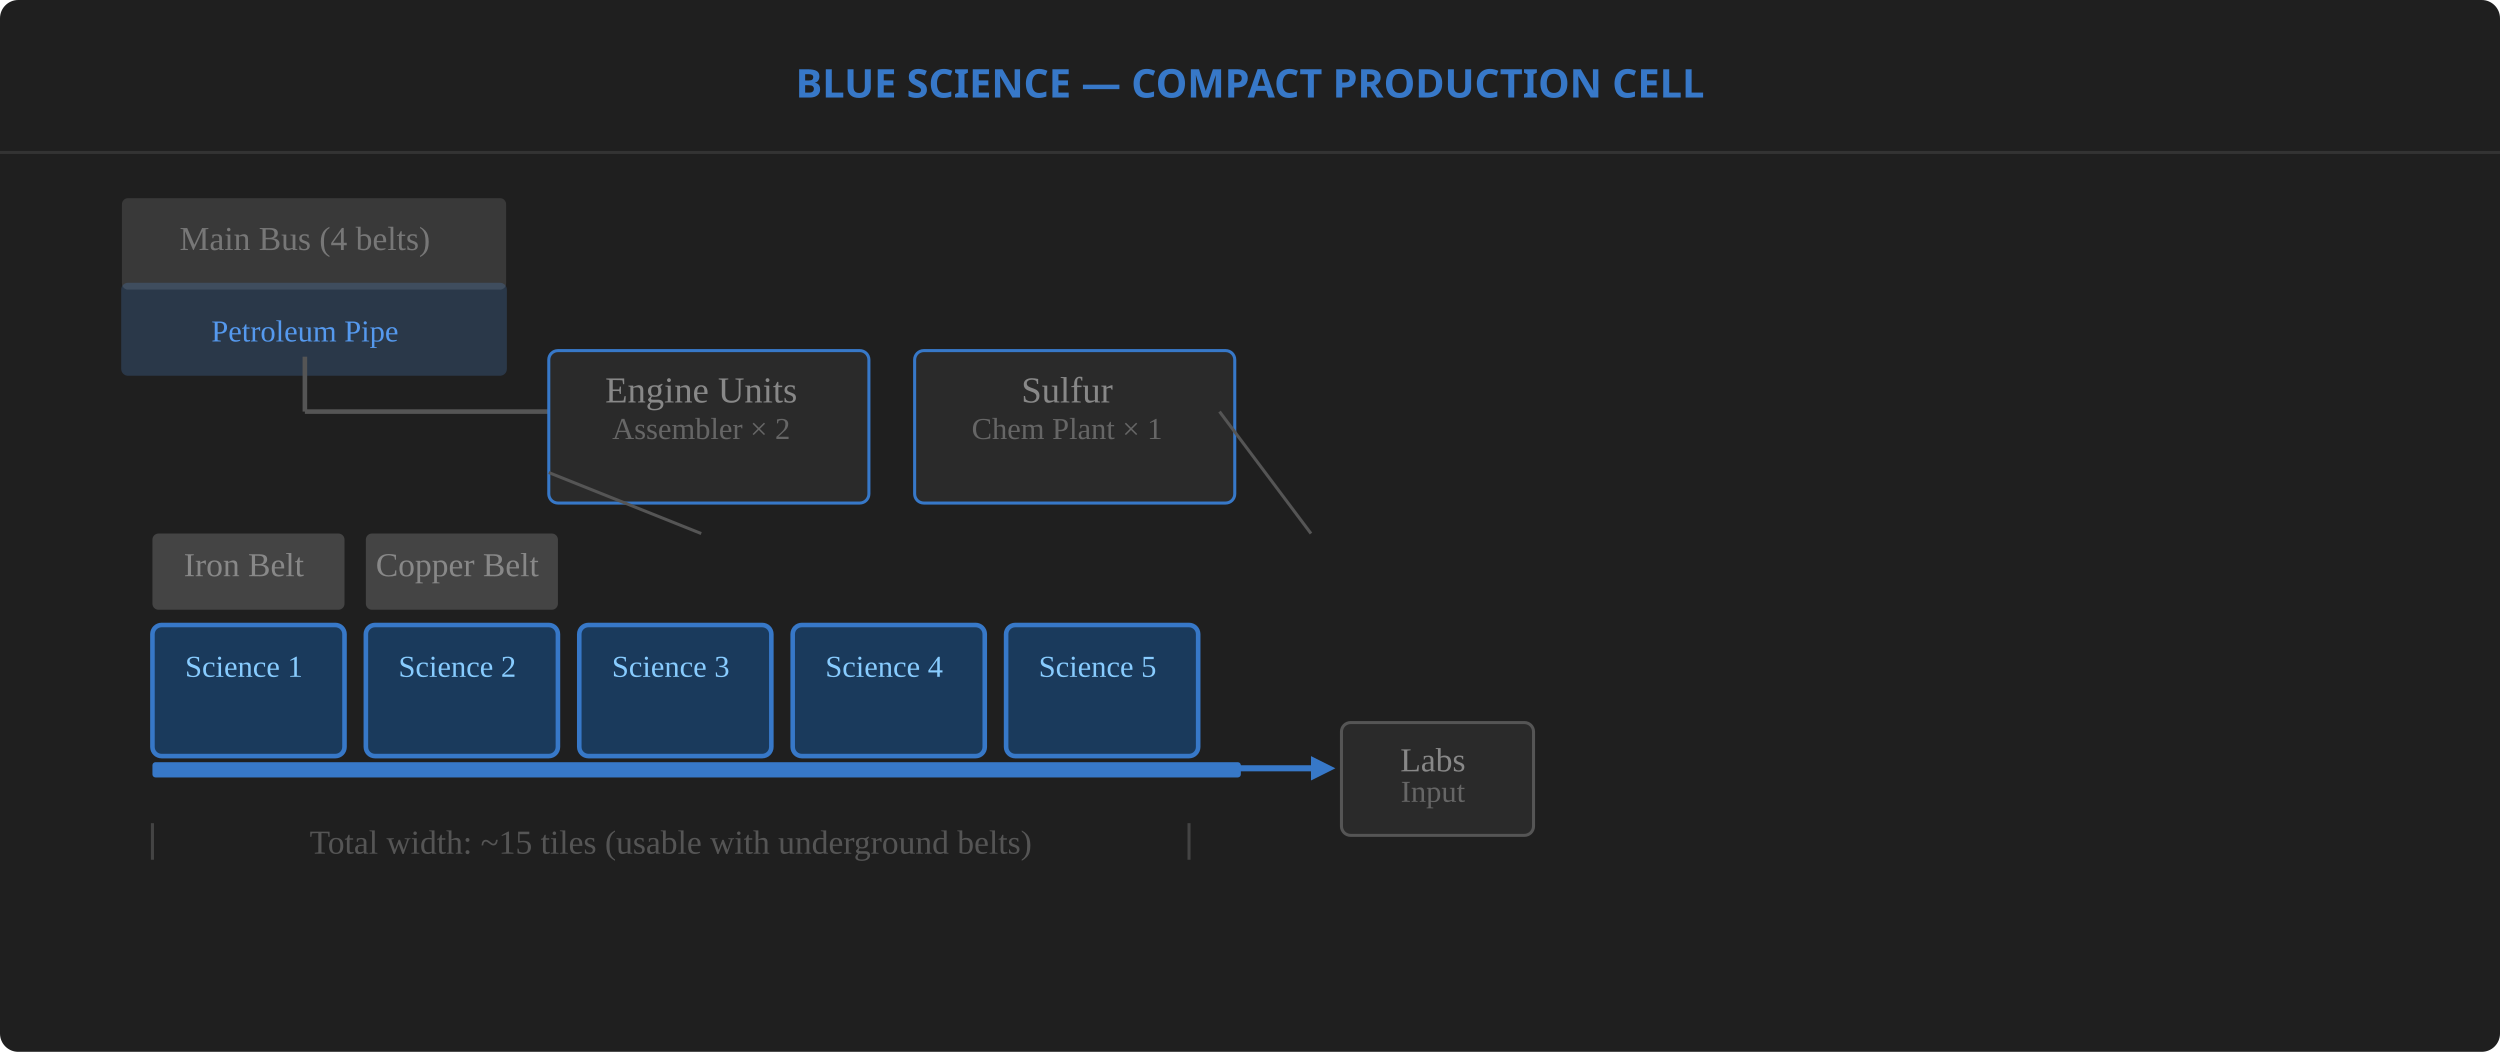
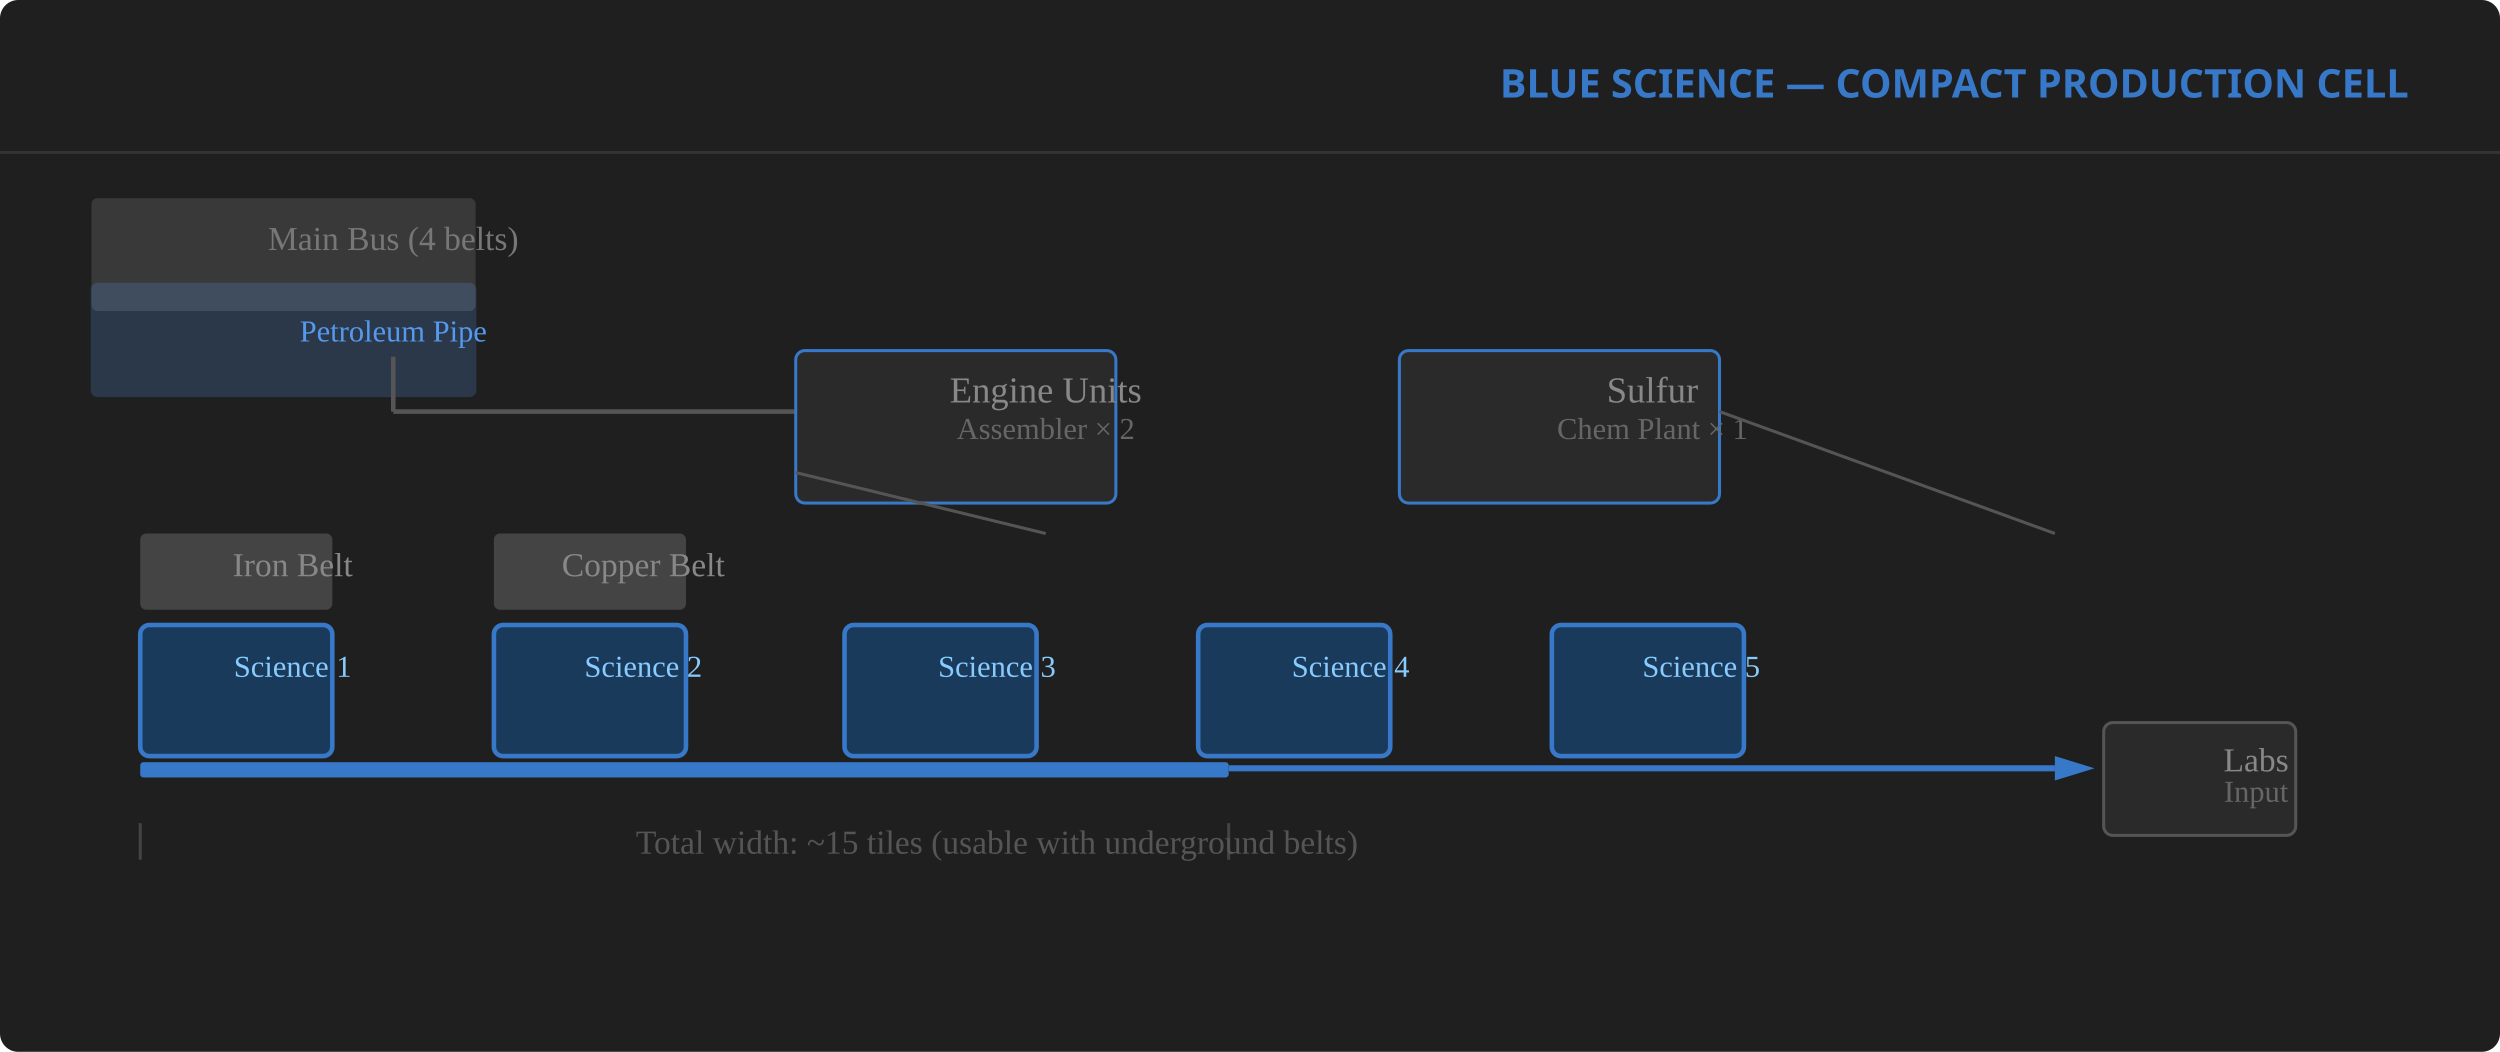
<svg xmlns="http://www.w3.org/2000/svg" viewBox="0 0 820 345" width="820" height="345">
  <defs>
    <filter id="g">
      <feGaussianBlur stdDeviation="2" result="b" />
      <feMerge>
        <feMergeNode in="b" />
        <feMergeNode in="SourceGraphic" />
      </feMerge>
    </filter>
  </defs>
  <rect width="820" height="345" fill="#1f1f1f" rx="6" />
  <line x1="0" y1="50" x2="820" y2="50" stroke="#333" />
-   <text x="410" y="32" text-anchor="middle" font-family="Orbitron,sans-serif" font-size="13" font-weight="900" fill="#3778c8">BLUE SCIENCE — COMPACT PRODUCTION CELL</text>
-   <rect x="40" y="65" width="126" height="30" rx="2" fill="#777" opacity="0.3" />
-   <text x="100" y="82" text-anchor="middle" font-size="11" fill="#777">Main Bus (4 belts)</text>
-   <rect x="40" y="93" width="126" height="30" rx="2" fill="#5599ee" opacity="0.2" stroke="#5599ee" stroke-width="0.5" />
-   <text x="100" y="112" text-anchor="middle" font-size="10" fill="#5599ee">Petroleum Pipe</text>
-   <line x1="100" y1="117" x2="100" y2="135" stroke="#555" stroke-width="1.5" />
-   <line x1="100" y1="135" x2="180" y2="135" stroke="#555" stroke-width="1.5" />
-   <rect x="180" y="115" width="105" height="50" rx="3" fill="#2a2a2a" stroke="#3778c8" stroke-width="1" />
-   <text x="230" y="132" text-anchor="middle" font-size="12" fill="#888">Engine Units</text>
-   <text x="230" y="144" text-anchor="middle" font-size="10" fill="#666">Assembler × 2</text>
-   <rect x="300" y="115" width="105" height="50" rx="3" fill="#2a2a2a" stroke="#3778c8" stroke-width="1" />
-   <text x="350" y="132" text-anchor="middle" font-size="12" fill="#888">Sulfur</text>
-   <text x="350" y="144" text-anchor="middle" font-size="10" fill="#666">Chem Plant × 1</text>
-   <line x1="180" y1="155" x2="230" y2="175" stroke="#555" stroke-width="1" />
-   <line x1="400" y1="135" x2="430" y2="175" stroke="#555" stroke-width="1" />
-   <rect x="50" y="175" width="63" height="25" rx="2" fill="#444" />
-   <text x="80" y="189" text-anchor="middle" font-size="11" fill="#888">Iron Belt</text>
-   <rect x="120" y="175" width="63" height="25" rx="2" fill="#444" />
-   <text x="150" y="189" text-anchor="middle" font-size="11" fill="#888">Copper Belt</text>
-   <rect x="50" y="205" width="63" height="43" rx="3" fill="#1a3a5c" stroke="#3778c8" stroke-width="1.5" />
-   <text x="80" y="222" text-anchor="middle" font-size="10" fill="#88ccff">Science 1</text>
-   <rect x="120" y="205" width="63" height="43" rx="3" fill="#1a3a5c" stroke="#3778c8" stroke-width="1.5" />
-   <text x="150" y="222" text-anchor="middle" font-size="10" fill="#88ccff">Science 2</text>
-   <rect x="190" y="205" width="63" height="43" rx="3" fill="#1a3a5c" stroke="#3778c8" stroke-width="1.5" />
-   <text x="220" y="222" text-anchor="middle" font-size="10" fill="#88ccff">Science 3</text>
-   <rect x="260" y="205" width="63" height="43" rx="3" fill="#1a3a5c" stroke="#3778c8" stroke-width="1.5" />
-   <text x="290" y="222" text-anchor="middle" font-size="10" fill="#88ccff">Science 4</text>
-   <rect x="330" y="205" width="63" height="43" rx="3" fill="#1a3a5c" stroke="#3778c8" stroke-width="1.5" />
-   <text x="360" y="222" text-anchor="middle" font-size="10" fill="#88ccff">Science 5</text>
-   <rect x="50" y="250" width="357" height="5" rx="1" fill="#3778c8" />
-   <line x1="390" y1="252" x2="430" y2="252" stroke="#3778c8" stroke-width="2" />
-   <polygon points="430,248 438,252 430,256" fill="#3778c8" />
-   <rect x="440" y="237" width="63" height="37" rx="3" fill="#2a2a2a" stroke="#555" />
-   <text x="470" y="253" text-anchor="middle" font-size="11" fill="#888">Labs</text>
-   <text x="470" y="263" text-anchor="middle" font-size="10" fill="#666">Input</text>
-   <line x1="50" y1="270" x2="50" y2="282" stroke="#444" stroke-width="1" />
-   <line x1="390" y1="270" x2="390" y2="282" stroke="#444" stroke-width="1" />
-   <text x="220" y="280" text-anchor="middle" font-size="11" fill="#555">Total width: ~15 tiles (usable with underground belts)</text>
+   <text x="641" y="32" text-anchor="middle" font-family="Orbitron,sans-serif" font-size="13" font-weight="900" fill="#3778c8">BLUE SCIENCE — COMPACT PRODUCTION CELL</text>
+   <rect x="30" y="65" width="126" height="37" rx="2" fill="#777" opacity="0.3" />
+   <text x="129" y="82" text-anchor="middle" font-size="11" fill="#777">Main Bus (4 belts)</text>
+   <rect x="30" y="93" width="126" height="37" rx="2" fill="#5599ee" opacity="0.2" stroke="#5599ee" stroke-width="0.5" />
+   <text x="129" y="112" text-anchor="middle" font-size="10" fill="#5599ee">Petroleum Pipe</text>
+   <line x1="129" y1="117" x2="129" y2="135" stroke="#555" stroke-width="1.5" />
+   <line x1="129" y1="135" x2="261" y2="135" stroke="#555" stroke-width="1.5" />
+   <rect x="261" y="115" width="105" height="50" rx="3" fill="#2a2a2a" stroke="#3778c8" stroke-width="1" />
+   <text x="343" y="132" text-anchor="middle" font-size="12" fill="#888">Engine Units</text>
+   <text x="343" y="144" text-anchor="middle" font-size="10" fill="#666">Assembler × 2</text>
+   <rect x="459" y="115" width="105" height="50" rx="3" fill="#2a2a2a" stroke="#3778c8" stroke-width="1" />
+   <text x="542" y="132" text-anchor="middle" font-size="12" fill="#888">Sulfur</text>
+   <text x="542" y="144" text-anchor="middle" font-size="10" fill="#666">Chem Plant × 1</text>
+   <line x1="261" y1="155" x2="343" y2="175" stroke="#555" stroke-width="1" />
+   <line x1="564" y1="135" x2="674" y2="175" stroke="#555" stroke-width="1" />
+   <rect x="46" y="175" width="63" height="25" rx="2" fill="#444" />
+   <text x="96" y="189" text-anchor="middle" font-size="11" fill="#888">Iron Belt</text>
+   <rect x="162" y="175" width="63" height="25" rx="2" fill="#444" />
+   <text x="211" y="189" text-anchor="middle" font-size="11" fill="#888">Copper Belt</text>
+   <rect x="46" y="205" width="63" height="43" rx="3" fill="#1a3a5c" stroke="#3778c8" stroke-width="1.5" />
+   <text x="96" y="222" text-anchor="middle" font-size="10" fill="#88ccff">Science 1</text>
+   <rect x="162" y="205" width="63" height="43" rx="3" fill="#1a3a5c" stroke="#3778c8" stroke-width="1.5" />
+   <text x="211" y="222" text-anchor="middle" font-size="10" fill="#88ccff">Science 2</text>
+   <rect x="277" y="205" width="63" height="43" rx="3" fill="#1a3a5c" stroke="#3778c8" stroke-width="1.5" />
+   <text x="327" y="222" text-anchor="middle" font-size="10" fill="#88ccff">Science 3</text>
+   <rect x="393" y="205" width="63" height="43" rx="3" fill="#1a3a5c" stroke="#3778c8" stroke-width="1.5" />
+   <text x="443" y="222" text-anchor="middle" font-size="10" fill="#88ccff">Science 4</text>
+   <rect x="509" y="205" width="63" height="43" rx="3" fill="#1a3a5c" stroke="#3778c8" stroke-width="1.5" />
+   <text x="558" y="222" text-anchor="middle" font-size="10" fill="#88ccff">Science 5</text>
+   <rect x="46" y="250" width="357" height="5" rx="1" fill="#3778c8" />
+   <line x1="403" y1="252" x2="674" y2="252" stroke="#3778c8" stroke-width="2" />
+   <polygon points="674,248 687,252 674,256" fill="#3778c8" />
+   <rect x="690" y="237" width="63" height="37" rx="3" fill="#2a2a2a" stroke="#555" />
+   <text x="740" y="253" text-anchor="middle" font-size="11" fill="#888">Labs</text>
+   <text x="740" y="263" text-anchor="middle" font-size="10" fill="#666">Input</text>
+   <line x1="46" y1="270" x2="46" y2="282" stroke="#444" stroke-width="1" />
+   <line x1="403" y1="270" x2="403" y2="282" stroke="#444" stroke-width="1" />
+   <text x="327" y="280" text-anchor="middle" font-size="11" fill="#555">Total width: ~15 tiles (usable with underground belts)</text>
</svg>
